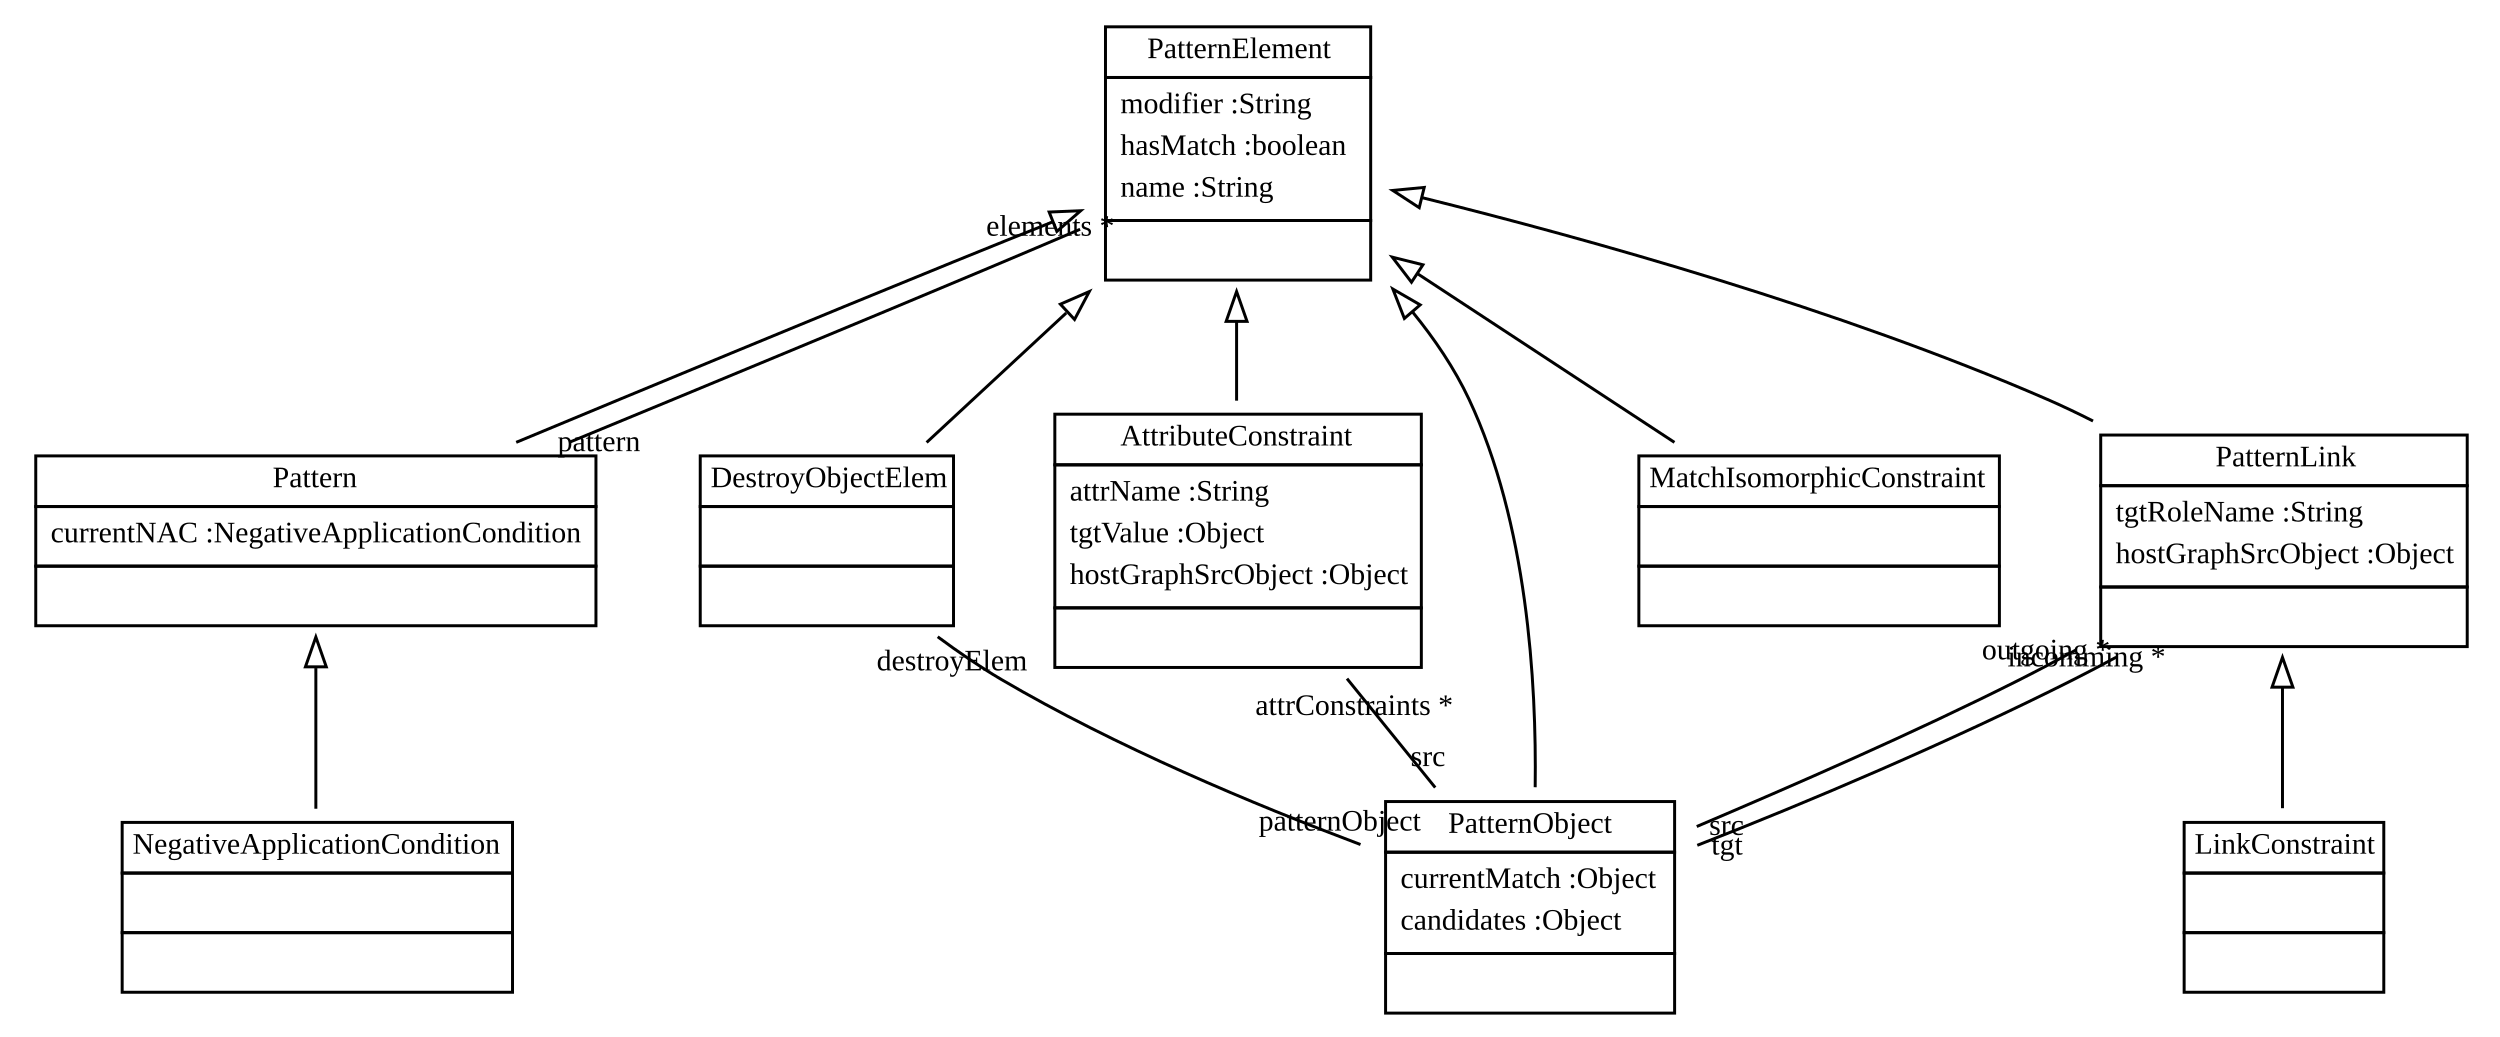
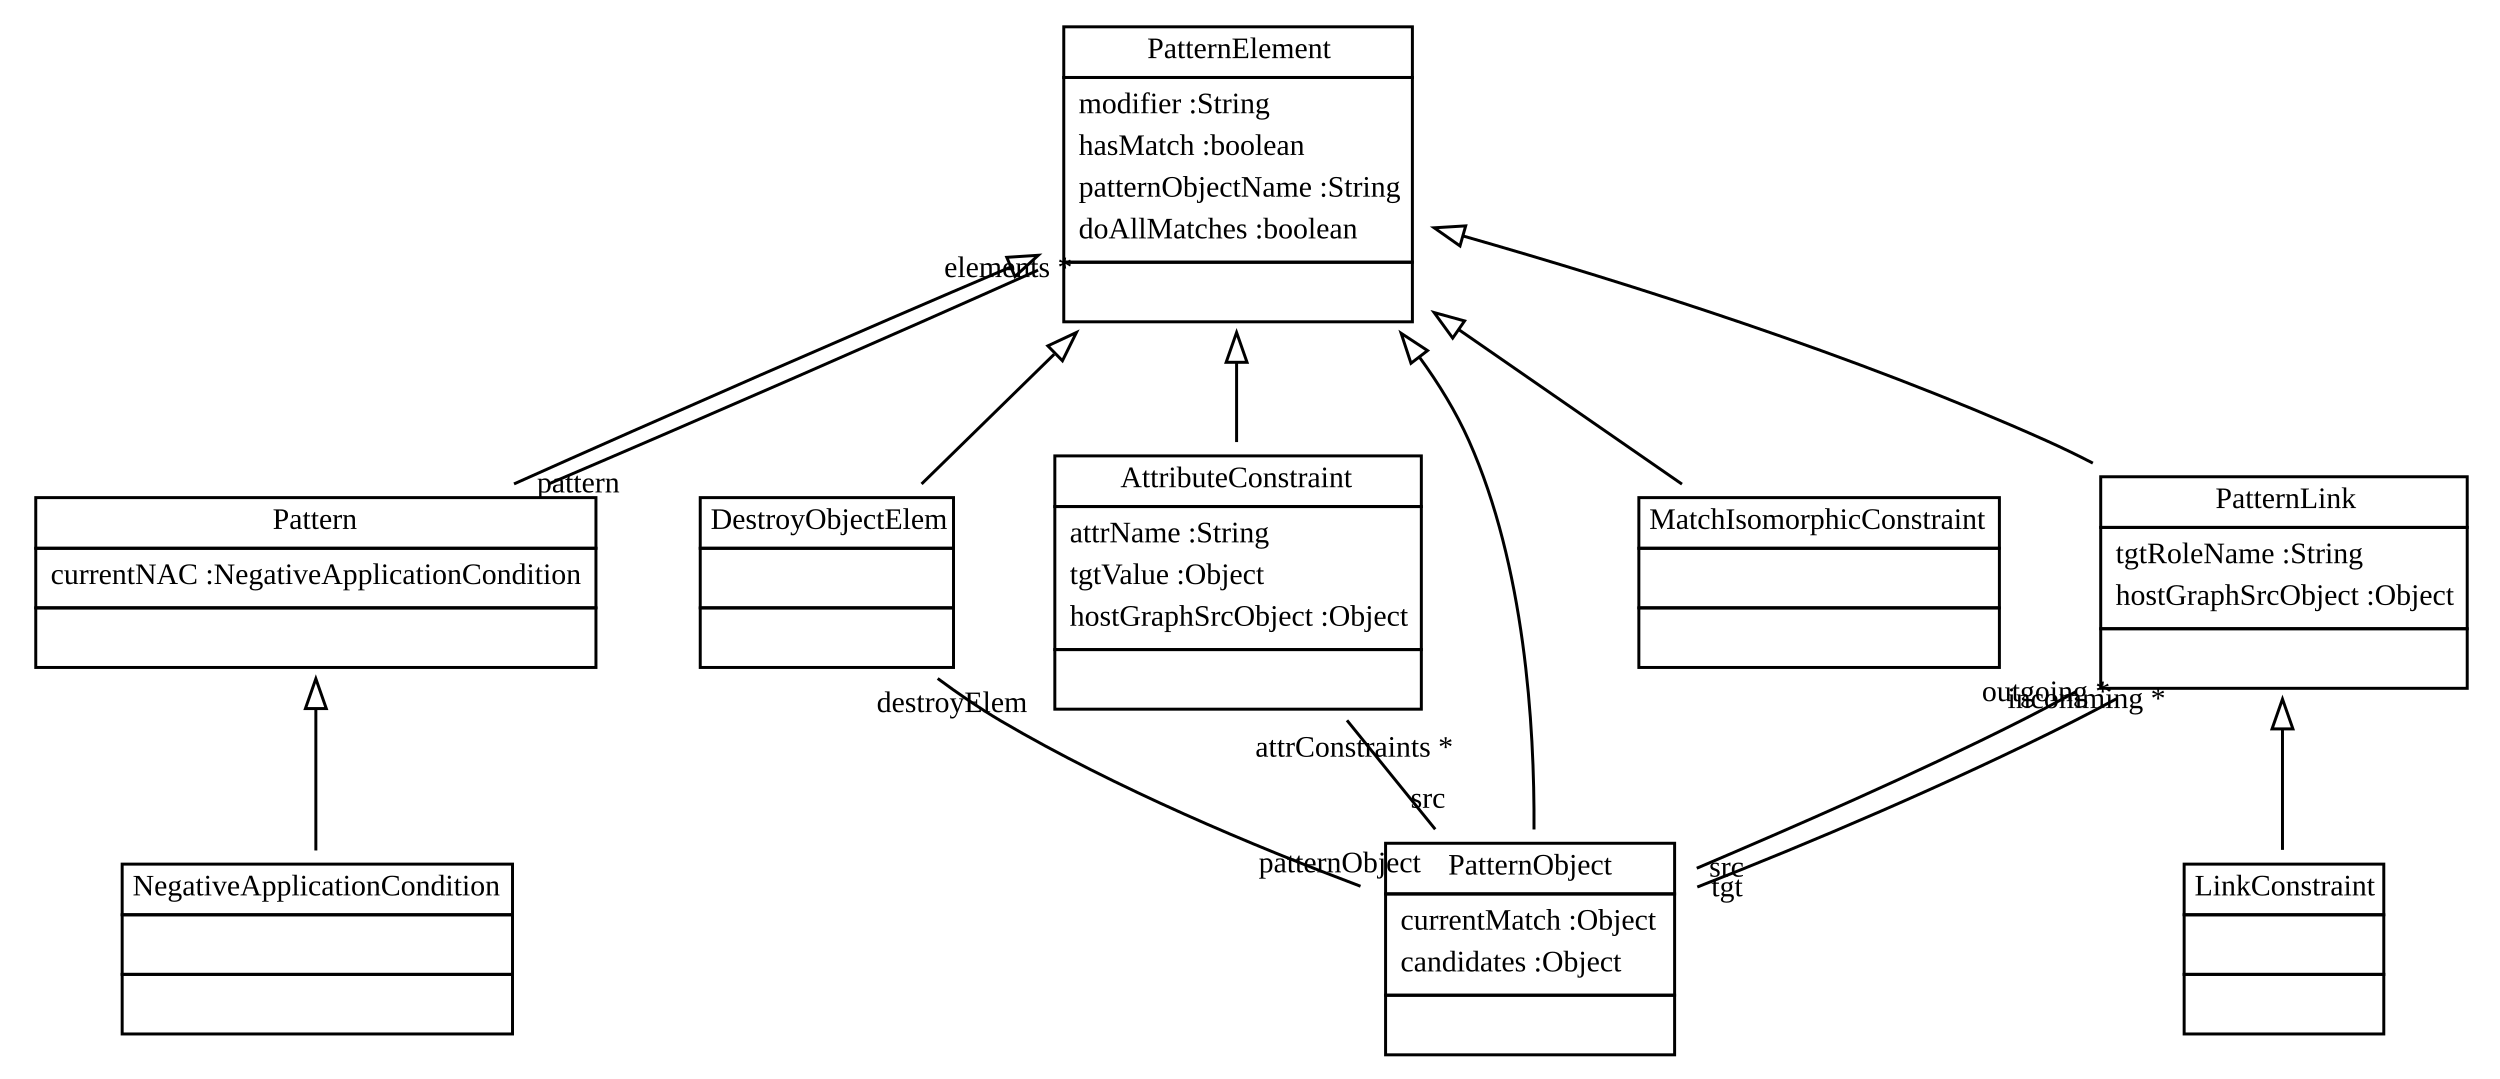
- <svg xmlns="http://www.w3.org/2000/svg" width="839pt" height="348pt" viewBox="0.00 0.00 839.00 348.00">
-   <g id="graph1" class="graph" transform="scale(1 1) rotate(0) translate(4 344)">
-     <polygon fill="white" stroke="white" points="-4,5 -4,-344 836,-344 836,5 -4,5" />
+ <svg xmlns="http://www.w3.org/2000/svg" width="839pt" height="362pt" viewBox="0.00 0.00 839.00 362.00">
+   <g id="graph1" class="graph" transform="scale(1 1) rotate(0) translate(4 358)">
+     <polygon fill="white" stroke="white" points="-4,5 -4,-358 836,-358 836,5 -4,5" />
    <g id="node1" class="node">
-       <polygon fill="none" stroke="black" points="367,-318 367,-335 456,-335 456,-318 367,-318" />
-       <text text-anchor="start" x="381" y="-324.5" font-family="Times New Roman,serif" font-size="10.00">PatternElement</text>
-       <polygon fill="none" stroke="black" points="367,-270 367,-318 456,-318 456,-270 367,-270" />
-       <text text-anchor="start" x="372" y="-306" font-family="Times New Roman,serif" font-size="10.00">modifier :String</text>
-       <text text-anchor="start" x="372" y="-292" font-family="Times New Roman,serif" font-size="10.00">hasMatch :boolean</text>
-       <text text-anchor="start" x="372" y="-278" font-family="Times New Roman,serif" font-size="10.00">name :String</text>
-       <polygon fill="none" stroke="black" points="367,-250 367,-270 456,-270 456,-250 367,-250" />
+       <polygon fill="none" stroke="black" points="353,-332 353,-349 470,-349 470,-332 353,-332" />
+       <text text-anchor="start" x="381" y="-338.5" font-family="Times New Roman,serif" font-size="10.00">PatternElement</text>
+       <polygon fill="none" stroke="black" points="353,-270 353,-332 470,-332 470,-270 353,-270" />
+       <text text-anchor="start" x="358" y="-320" font-family="Times New Roman,serif" font-size="10.00">modifier :String</text>
+       <text text-anchor="start" x="358" y="-306" font-family="Times New Roman,serif" font-size="10.00">hasMatch :boolean</text>
+       <text text-anchor="start" x="358" y="-292" font-family="Times New Roman,serif" font-size="10.00">patternObjectName :String</text>
+       <text text-anchor="start" x="358" y="-278" font-family="Times New Roman,serif" font-size="10.00">doAllMatches :boolean</text>
+       <polygon fill="none" stroke="black" points="353,-250 353,-270 470,-270 470,-250 353,-250" />
      <text text-anchor="start" x="410" y="-258" font-family="Times New Roman,serif" font-size="10.00"> </text>
    </g>
    <g id="node2" class="node">
      <polygon fill="none" stroke="black" points="8,-174 8,-191 196,-191 196,-174 8,-174" />
      <text text-anchor="start" x="87.5" y="-180.5" font-family="Times New Roman,serif" font-size="10.00">Pattern</text>
      <polygon fill="none" stroke="black" points="8,-154 8,-174 196,-174 196,-154 8,-154" />
      <text text-anchor="start" x="13" y="-162" font-family="Times New Roman,serif" font-size="10.00">currentNAC :NegativeApplicationCondition</text>
      <polygon fill="none" stroke="black" points="8,-134 8,-154 196,-154 196,-134 8,-134" />
      <text text-anchor="start" x="100.5" y="-142" font-family="Times New Roman,serif" font-size="10.00"> </text>
    </g>
    <g id="edge2" class="edge">
-       <path fill="none" stroke="black" d="M349.296,-269.548C307.984,-253.07 252.631,-230.147 204,-210 192.726,-205.329 180.808,-200.391 169.237,-195.552" />
-       <polygon fill="none" stroke="black" points="348.098,-272.838 358.684,-273.277 350.682,-266.332 348.098,-272.838" />
+       <path fill="none" stroke="black" d="M335.106,-268.359C284.062,-246.626 217.471,-217.541 168.504,-195.597" />
+       <polygon fill="none" stroke="black" points="333.875,-271.639 344.448,-272.328 336.613,-265.197 333.875,-271.639" />
    </g>
    <g id="node4" class="node">
      <polygon fill="none" stroke="black" points="461,-58 461,-75 558,-75 558,-58 461,-58" />
      <text text-anchor="start" x="482" y="-64.5" font-family="Times New Roman,serif" font-size="10.00">PatternObject</text>
      <polygon fill="none" stroke="black" points="461,-24 461,-58 558,-58 558,-24 461,-24" />
      <text text-anchor="start" x="466" y="-46" font-family="Times New Roman,serif" font-size="10.00">currentMatch :Object</text>
      <text text-anchor="start" x="466" y="-32" font-family="Times New Roman,serif" font-size="10.00">candidates :Object</text>
      <polygon fill="none" stroke="black" points="461,-4 461,-24 558,-24 558,-4 461,-4" />
      <text text-anchor="start" x="508" y="-12" font-family="Times New Roman,serif" font-size="10.00"> </text>
    </g>
    <g id="edge6" class="edge">
-       <path fill="none" stroke="black" d="M470.106,-239.235C477.5,-230.167 484.155,-220.316 489,-210 508.468,-168.55 511.694,-115.339 511.208,-79.804" />
-       <polygon fill="none" stroke="black" points="467.303,-237.126 463.443,-246.993 472.614,-241.687 467.303,-237.126" />
+       <path fill="none" stroke="black" d="M472.354,-238.151C478.845,-229.251 484.651,-219.773 489,-210 507.619,-168.161 511.024,-115.032 510.812,-79.623" />
+       <polygon fill="none" stroke="black" points="469.526,-236.087 466.223,-246.154 475.083,-240.344 469.526,-236.087" />
    </g>
    <g id="node5" class="node">
      <polygon fill="none" stroke="black" points="701,-181 701,-198 824,-198 824,-181 701,-181" />
      <text text-anchor="start" x="739.5" y="-187.5" font-family="Times New Roman,serif" font-size="10.00">PatternLink</text>
      <polygon fill="none" stroke="black" points="701,-147 701,-181 824,-181 824,-147 701,-147" />
      <text text-anchor="start" x="706" y="-169" font-family="Times New Roman,serif" font-size="10.00">tgtRoleName :String</text>
      <text text-anchor="start" x="706" y="-155" font-family="Times New Roman,serif" font-size="10.00">hostGraphSrcObject :Object</text>
      <polygon fill="none" stroke="black" points="701,-127 701,-147 824,-147 824,-127 701,-127" />
      <text text-anchor="start" x="761" y="-135" font-family="Times New Roman,serif" font-size="10.00"> </text>
    </g>
    <g id="edge8" class="edge">
-       <path fill="none" stroke="black" d="M473.211,-277.678C529.315,-263.732 613.447,-240.234 683,-210 688.094,-207.786 693.272,-205.317 698.416,-202.705" />
-       <polygon fill="none" stroke="black" points="472.293,-274.3 463.418,-280.086 473.965,-281.097 472.293,-274.3" />
+       <path fill="none" stroke="black" d="M487.064,-278.788C542.516,-262.937 618.854,-238.781 683,-210 688.068,-207.726 693.227,-205.214 698.357,-202.572" />
+       <polygon fill="none" stroke="black" points="485.975,-275.458 477.308,-281.552 487.884,-282.193 485.975,-275.458" />
    </g>
    <g id="node6" class="node">
      <polygon fill="none" stroke="black" points="350,-188 350,-205 473,-205 473,-188 350,-188" />
      <text text-anchor="start" x="372" y="-194.5" font-family="Times New Roman,serif" font-size="10.00">AttributeConstraint</text>
      <polygon fill="none" stroke="black" points="350,-140 350,-188 473,-188 473,-140 350,-140" />
      <text text-anchor="start" x="355" y="-176" font-family="Times New Roman,serif" font-size="10.00">attrName :String</text>
      <text text-anchor="start" x="355" y="-162" font-family="Times New Roman,serif" font-size="10.00">tgtValue :Object</text>
      <text text-anchor="start" x="355" y="-148" font-family="Times New Roman,serif" font-size="10.00">hostGraphSrcObject :Object</text>
      <polygon fill="none" stroke="black" points="350,-120 350,-140 473,-140 473,-120 350,-120" />
      <text text-anchor="start" x="410" y="-128" font-family="Times New Roman,serif" font-size="10.00"> </text>
    </g>
    <g id="edge10" class="edge">
-       <path fill="none" stroke="black" d="M411,-235.927C411,-227.104 411,-218.076 411,-209.529" />
-       <polygon fill="none" stroke="black" points="407.5,-236.151 411,-246.151 414.5,-236.151 407.5,-236.151" />
+       <path fill="none" stroke="black" d="M411,-236.341C411,-227.341 411,-218.226 411,-209.64" />
+       <polygon fill="none" stroke="black" points="407.5,-236.419 411,-246.419 414.5,-236.419 407.5,-236.419" />
    </g>
    <g id="node8" class="node">
      <polygon fill="none" stroke="black" points="546,-174 546,-191 667,-191 667,-174 546,-174" />
      <text text-anchor="start" x="549.5" y="-180.5" font-family="Times New Roman,serif" font-size="10.00">MatchIsomorphicConstraint</text>
      <polygon fill="none" stroke="black" points="546,-154 546,-174 667,-174 667,-154 546,-154" />
      <text text-anchor="start" x="605" y="-162" font-family="Times New Roman,serif" font-size="10.00"> </text>
      <polygon fill="none" stroke="black" points="546,-134 546,-154 667,-154 667,-134 546,-134" />
      <text text-anchor="start" x="605" y="-142" font-family="Times New Roman,serif" font-size="10.00"> </text>
    </g>
    <g id="edge14" class="edge">
-       <path fill="none" stroke="black" d="M471.712,-252.148C499.48,-233.921 531.913,-212.632 557.948,-195.542" />
-       <polygon fill="none" stroke="black" points="469.696,-249.285 463.256,-257.698 473.537,-255.137 469.696,-249.285" />
+       <path fill="none" stroke="black" d="M485.736,-247.259C510.915,-229.828 538.239,-210.912 560.47,-195.521" />
+       <polygon fill="none" stroke="black" points="483.52,-244.537 477.29,-253.107 487.504,-250.292 483.52,-244.537" />
    </g>
    <g id="node9" class="node">
      <polygon fill="none" stroke="black" points="231,-174 231,-191 316,-191 316,-174 231,-174" />
      <text text-anchor="start" x="234.5" y="-180.5" font-family="Times New Roman,serif" font-size="10.00">DestroyObjectElem</text>
      <polygon fill="none" stroke="black" points="231,-154 231,-174 316,-174 316,-154 231,-154" />
      <text text-anchor="start" x="272" y="-162" font-family="Times New Roman,serif" font-size="10.00"> </text>
      <polygon fill="none" stroke="black" points="231,-134 231,-154 316,-154 316,-134 231,-134" />
      <text text-anchor="start" x="272" y="-142" font-family="Times New Roman,serif" font-size="10.00"> </text>
    </g>
    <g id="edge16" class="edge">
-       <path fill="none" stroke="black" d="M353.833,-238.976C337.902,-224.199 321.104,-208.618 306.973,-195.511" />
-       <polygon fill="none" stroke="black" points="351.857,-241.916 361.569,-246.151 356.617,-236.784 351.857,-241.916" />
+       <path fill="none" stroke="black" d="M349.775,-239.106C334.433,-224.098 318.573,-208.582 305.279,-195.577" />
+       <polygon fill="none" stroke="black" points="347.655,-241.928 357.25,-246.419 352.55,-236.924 347.655,-241.928" />
    </g>
    <g id="edge18" class="edge">
-       <path fill="none" stroke="black" d="M187.022,-195.552C198.808,-200.391 210.726,-205.329 222,-210 268.232,-229.153 320.539,-250.815 358.471,-267.063" />
-       <text text-anchor="middle" x="348.477" y="-264.895" font-family="Times New Roman,serif" font-size="10.00">elements *</text>
-       <text text-anchor="middle" x="197.011" y="-192.588" font-family="Times New Roman,serif" font-size="10.00">pattern</text>
+       <path fill="none" stroke="black" d="M180.076,-195.57C230.781,-217.179 296.114,-245.722 344.374,-267.348" />
+       <text text-anchor="middle" x="334.375" y="-265.011" font-family="Times New Roman,serif" font-size="10.00">elements *</text>
+       <text text-anchor="middle" x="190.071" y="-192.746" font-family="Times New Roman,serif" font-size="10.00">pattern</text>
    </g>
    <g id="node3" class="node">
      <polygon fill="none" stroke="black" points="37,-51 37,-68 168,-68 168,-51 37,-51" />
      <text text-anchor="start" x="40.5" y="-57.5" font-family="Times New Roman,serif" font-size="10.00">NegativeApplicationCondition</text>
      <polygon fill="none" stroke="black" points="37,-31 37,-51 168,-51 168,-31 37,-31" />
      <text text-anchor="start" x="101" y="-39" font-family="Times New Roman,serif" font-size="10.00"> </text>
      <polygon fill="none" stroke="black" points="37,-11 37,-31 168,-31 168,-11 37,-11" />
      <text text-anchor="start" x="101" y="-19" font-family="Times New Roman,serif" font-size="10.00"> </text>
    </g>
    <g id="edge4" class="edge">
      <path fill="none" stroke="black" d="M102,-119.807C102,-104.291 102,-87.001 102,-72.579" />
      <polygon fill="none" stroke="black" points="98.5,-120.209 102,-130.209 105.5,-120.209 98.5,-120.209" />
    </g>
    <g id="edge22" class="edge">
      <path fill="none" stroke="black" d="M692.635,-125.84C686.369,-122.412 680.093,-119.073 674,-116 638.461,-98.076 597.645,-80.34 565.431,-66.619" />
      <text text-anchor="middle" x="575.426" y="-63.793" font-family="Times New Roman,serif" font-size="10.00">src</text>
      <text text-anchor="middle" x="682.655" y="-122.71" font-family="Times New Roman,serif" font-size="10.00">outgoing *</text>
    </g>
    <g id="edge20" class="edge">
      <path fill="none" stroke="black" d="M706.226,-123.465C701.46,-120.873 696.676,-118.359 692,-116 650.734,-95.187 602.353,-74.629 565.609,-60.315" />
      <text text-anchor="middle" x="575.59" y="-57.206" font-family="Times New Roman,serif" font-size="10.00">tgt</text>
      <text text-anchor="middle" x="696.244" y="-120.362" font-family="Times New Roman,serif" font-size="10.00">incomming *</text>
    </g>
    <g id="node7" class="node">
      <polygon fill="none" stroke="black" points="729,-51 729,-68 796,-68 796,-51 729,-51" />
      <text text-anchor="start" x="732.5" y="-57.5" font-family="Times New Roman,serif" font-size="10.00">LinkConstraint</text>
      <polygon fill="none" stroke="black" points="729,-31 729,-51 796,-51 796,-31 729,-31" />
      <text text-anchor="start" x="761" y="-39" font-family="Times New Roman,serif" font-size="10.00"> </text>
      <polygon fill="none" stroke="black" points="729,-11 729,-31 796,-31 796,-11 729,-11" />
      <text text-anchor="start" x="761" y="-19" font-family="Times New Roman,serif" font-size="10.00"> </text>
    </g>
    <g id="edge12" class="edge">
      <path fill="none" stroke="black" d="M762,-113.18C762,-99.566 762,-85.132 762,-72.779" />
      <polygon fill="none" stroke="black" points="758.5,-113.382 762,-123.382 765.5,-113.382 758.5,-113.382" />
    </g>
    <g id="edge24" class="edge">
      <path fill="none" stroke="black" d="M448.05,-116.255C457.806,-104.209 468.236,-91.331 477.66,-79.696" />
      <text text-anchor="middle" x="475.24" y="-86.899" font-family="Times New Roman,serif" font-size="10.00">src</text>
      <text text-anchor="middle" x="450.47" y="-104.052" font-family="Times New Roman,serif" font-size="10.00">attrConstraints *</text>
    </g>
    <g id="edge26" class="edge">
      <path fill="none" stroke="black" d="M310.689,-130.297C317.564,-125.195 324.834,-120.213 332,-116 370.408,-93.418 416.892,-73.993 452.584,-60.573" />
      <text text-anchor="middle" x="445.624" y="-65.253" font-family="Times New Roman,serif" font-size="10.00">patternObject</text>
      <text text-anchor="middle" x="315.483" y="-119.021" font-family="Times New Roman,serif" font-size="10.00">destroyElem</text>
    </g>
  </g>
</svg>
